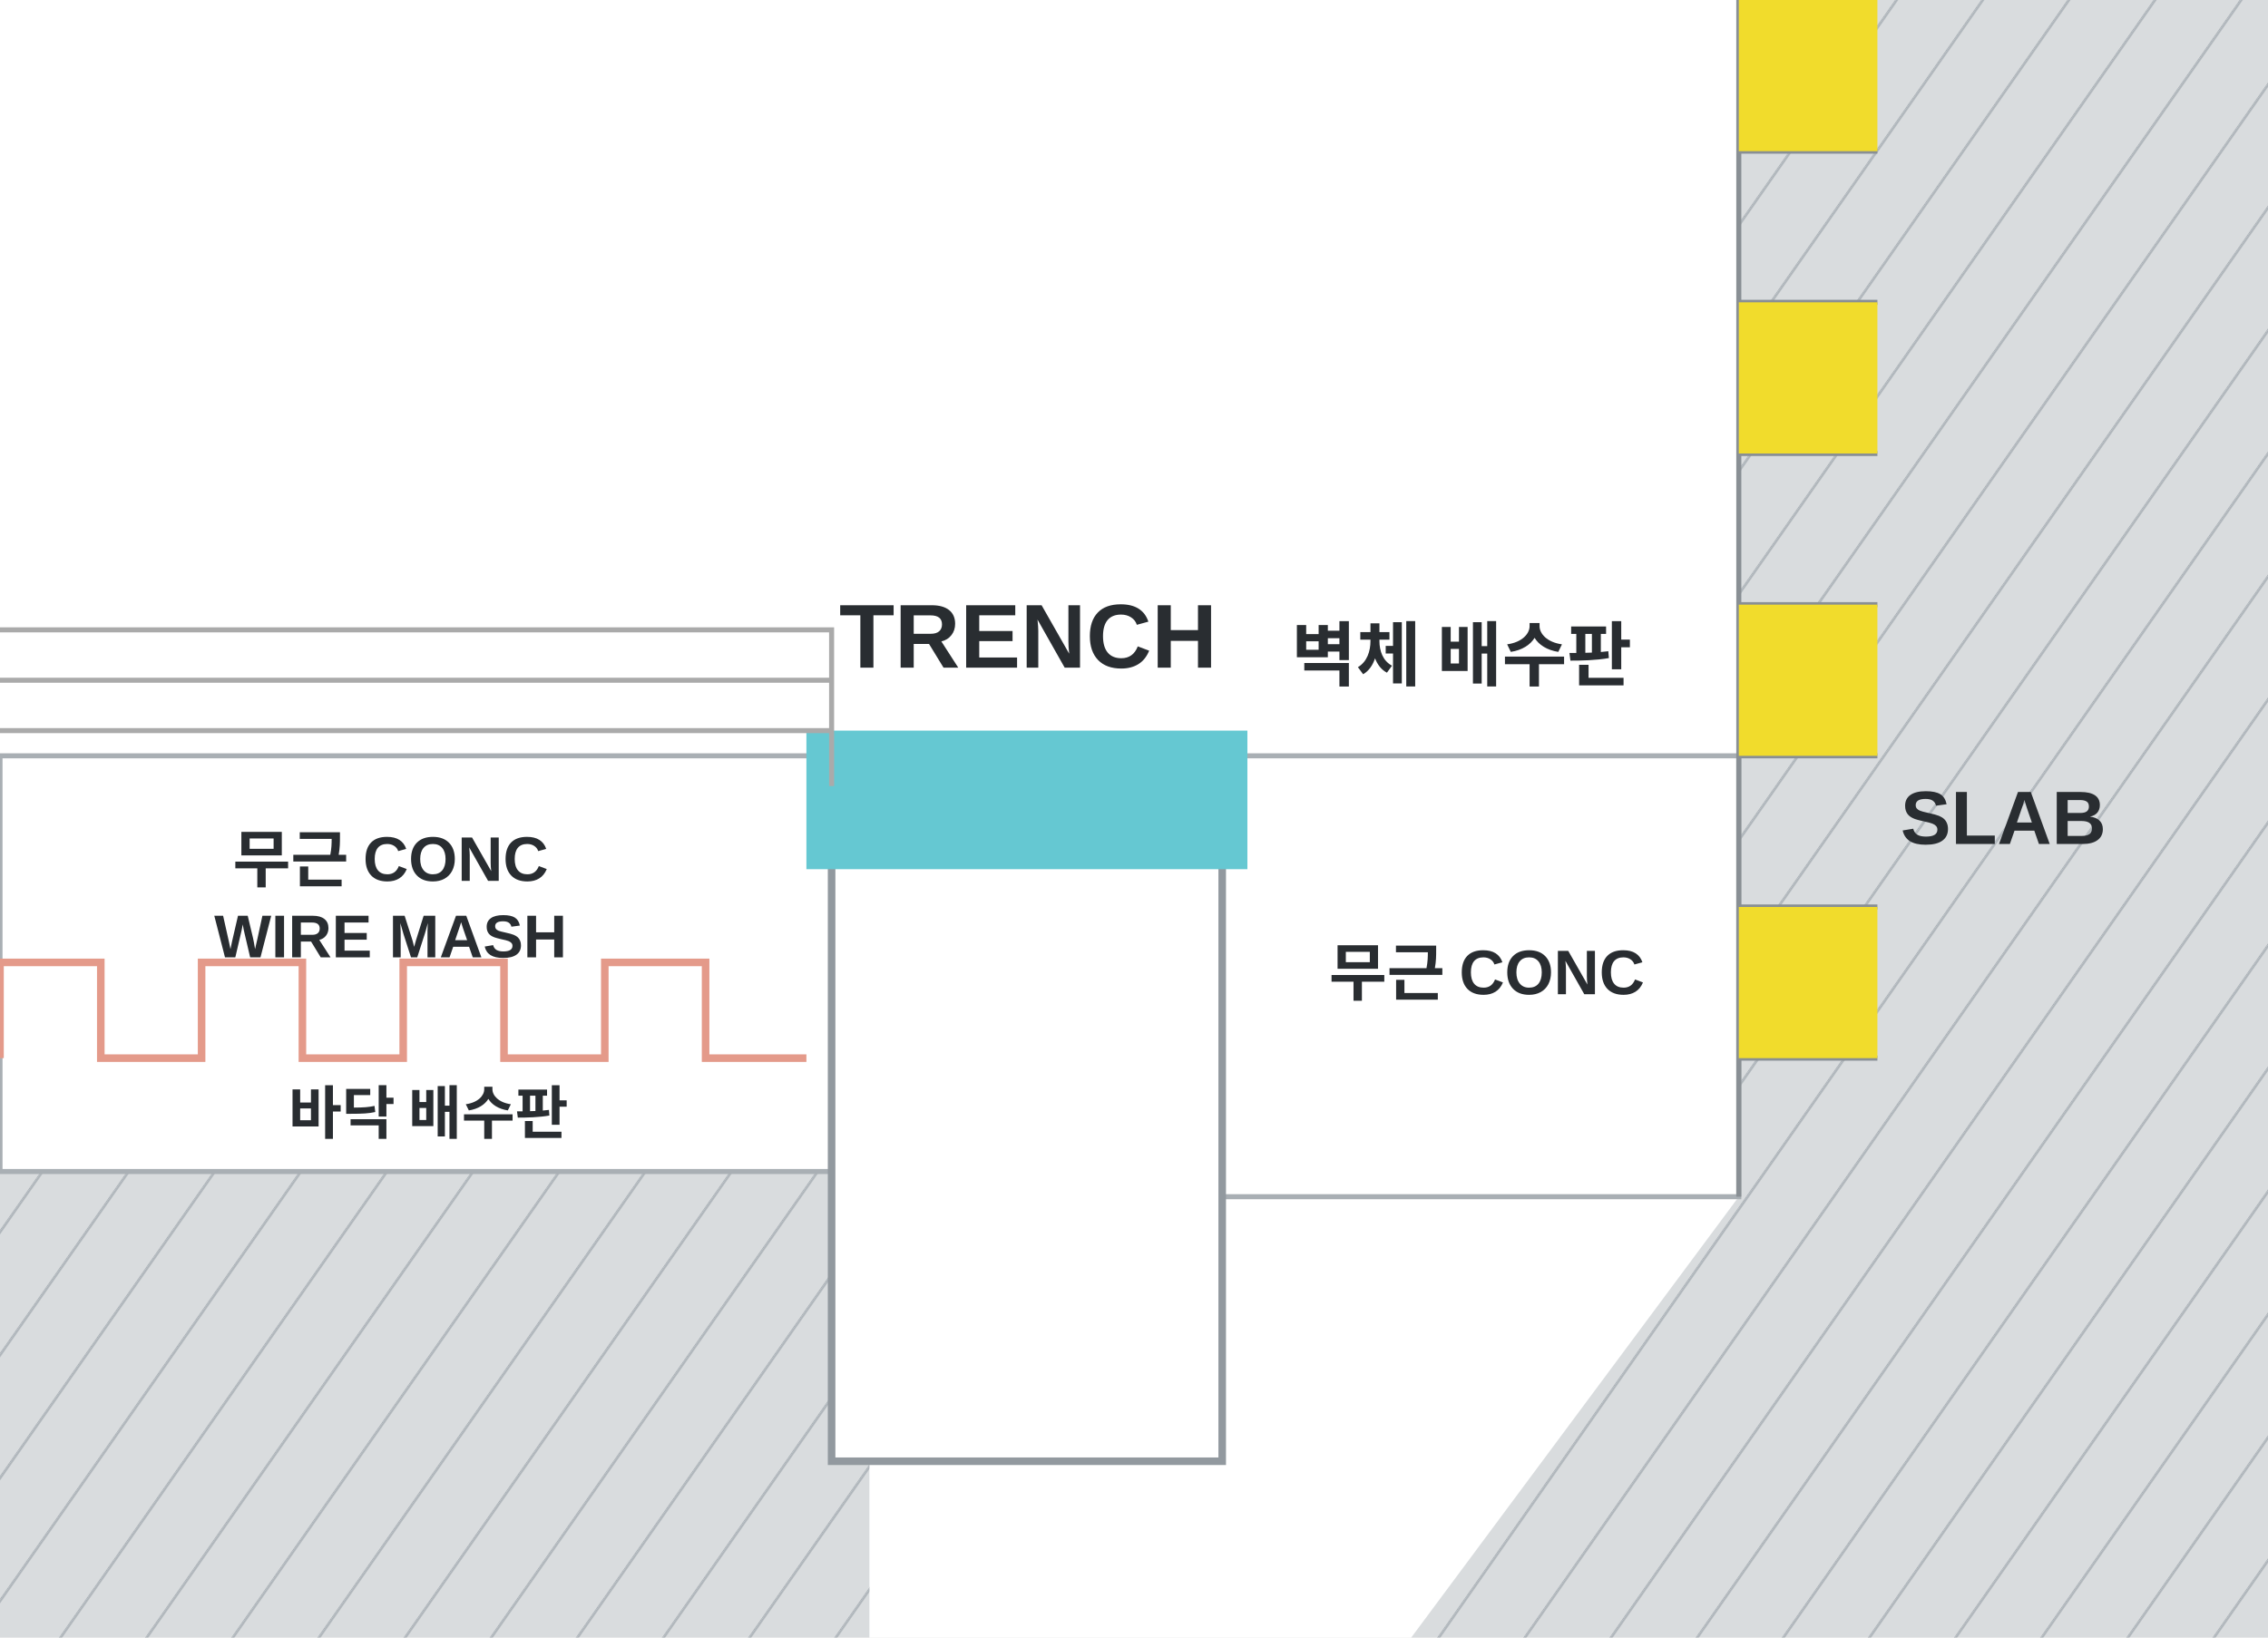
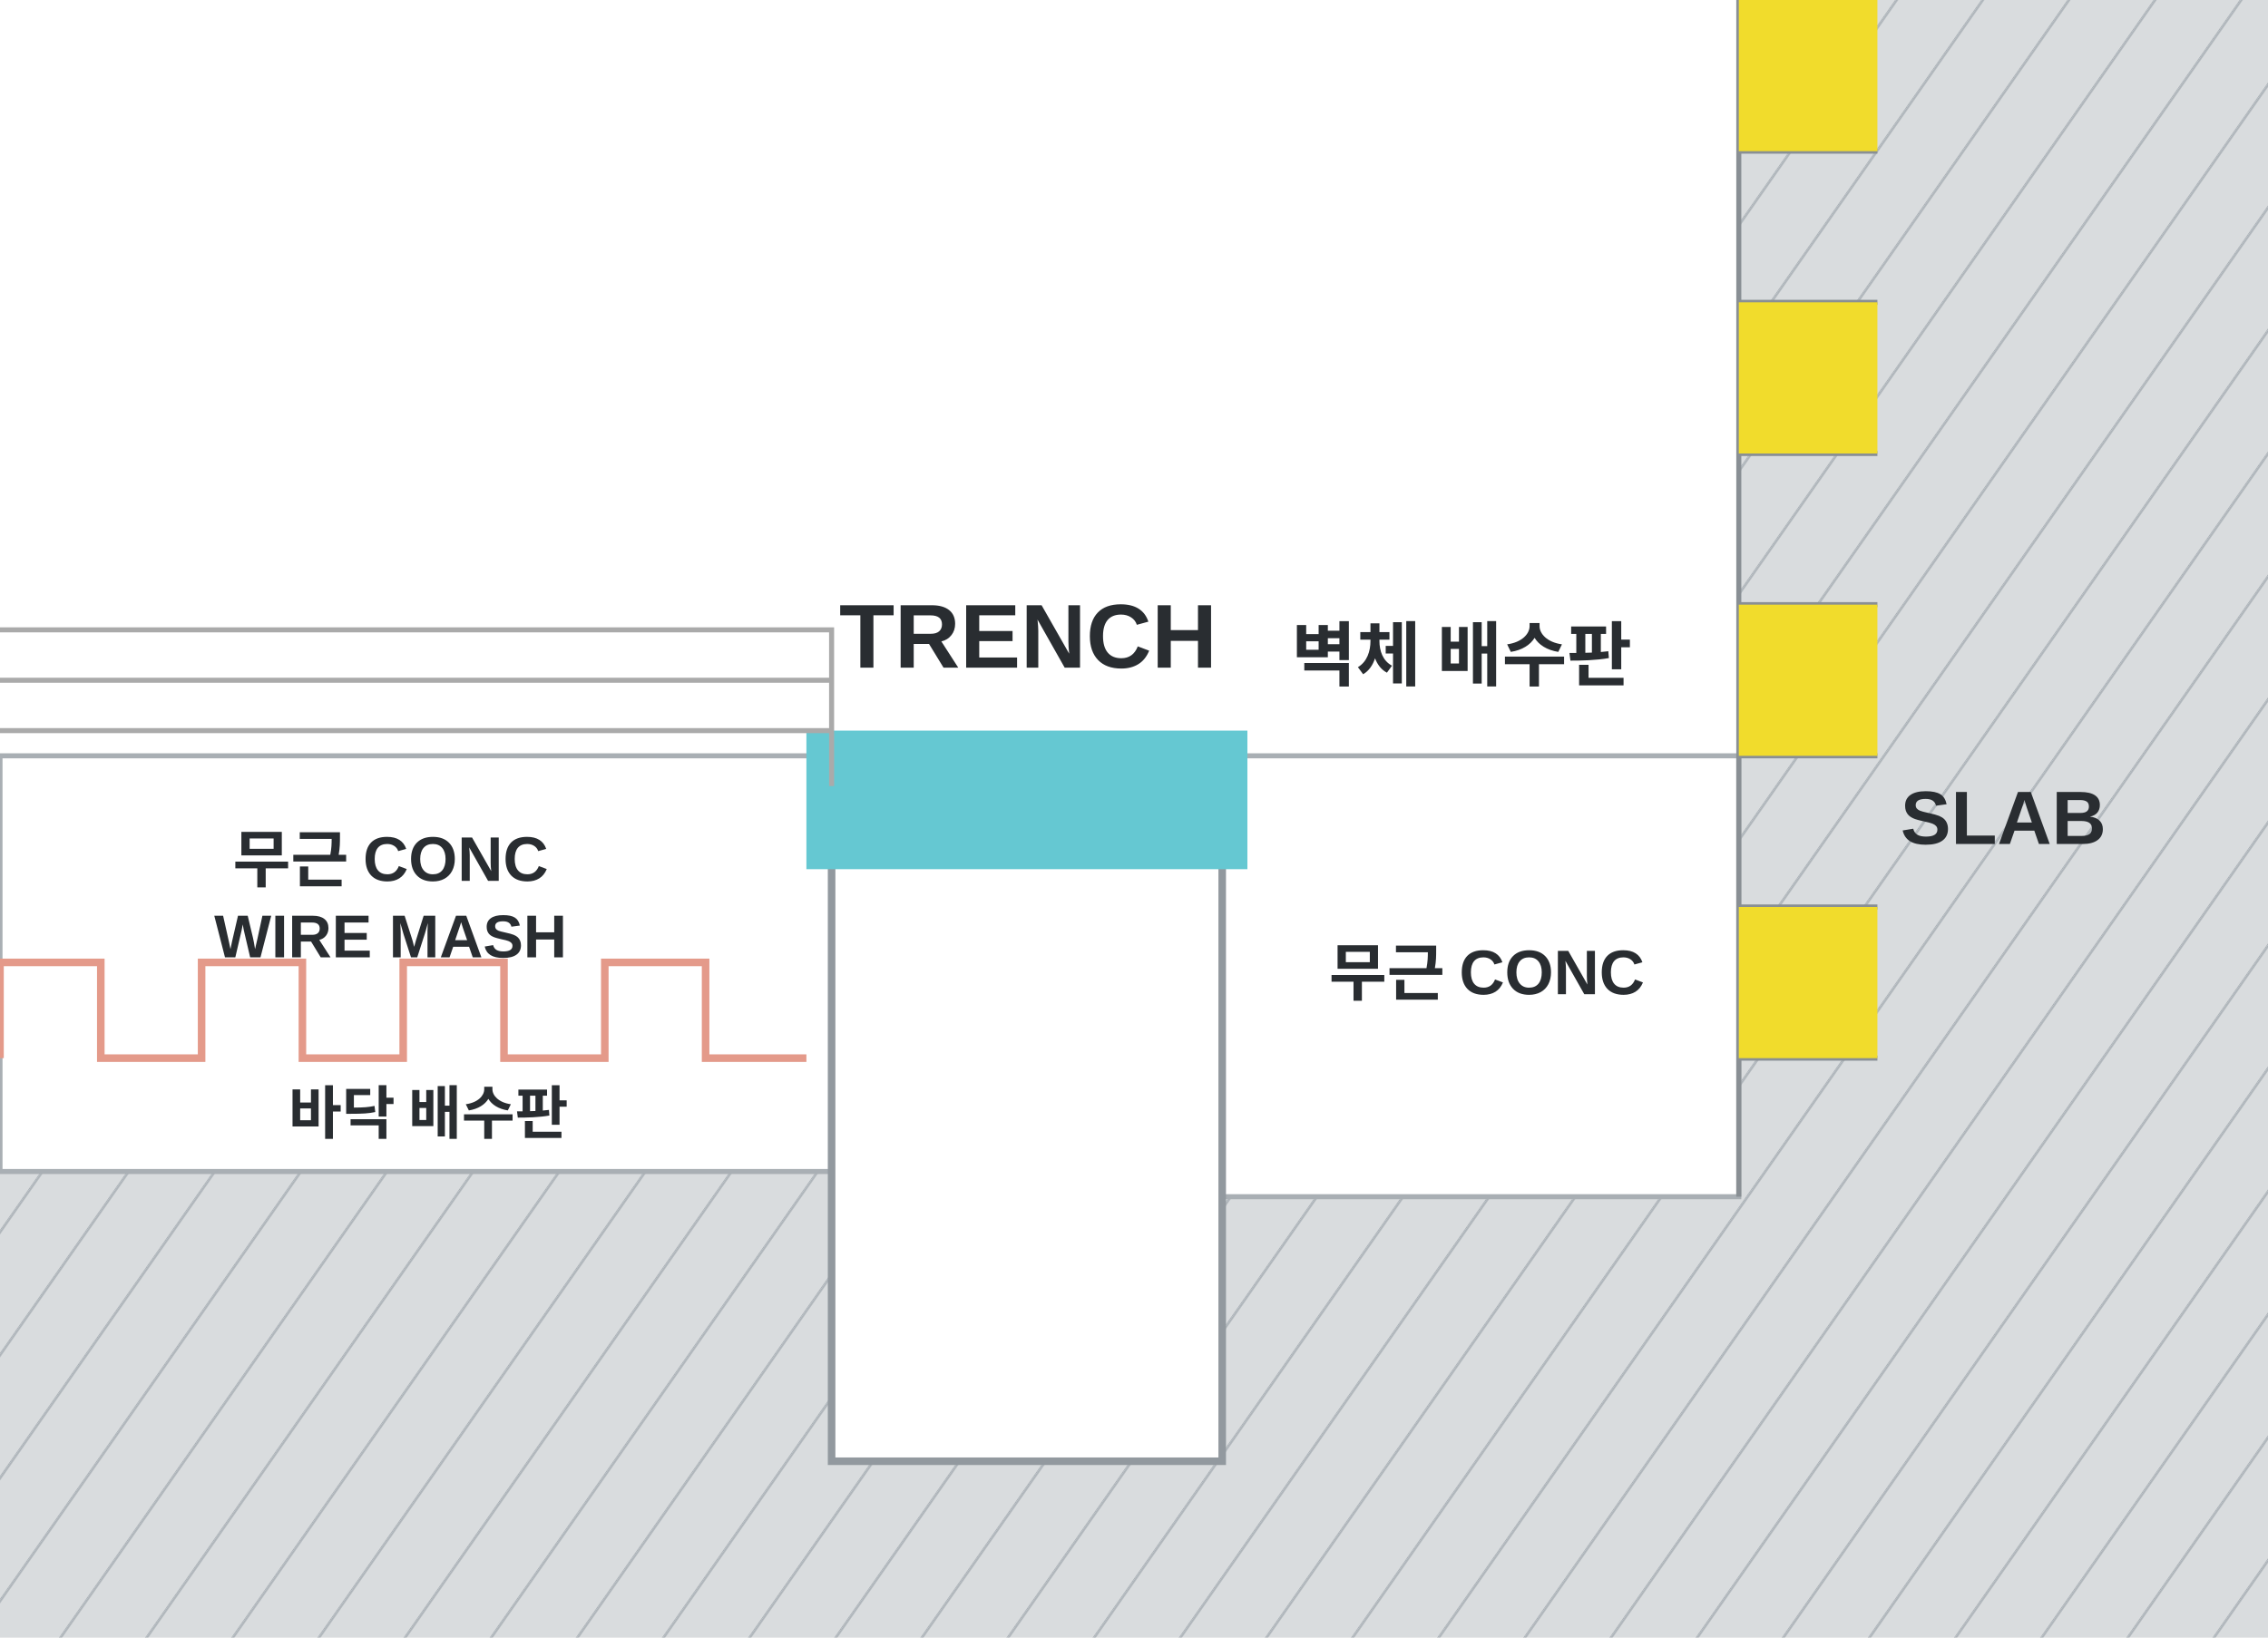
<svg xmlns="http://www.w3.org/2000/svg" viewBox="0 0 900 650">
  <defs>
    <pattern id="h" width="28" height="28" patternUnits="userSpaceOnUse" patternTransform="rotate(35)">
      <path d="M0 0v28" stroke="#adb3b8" stroke-width="2" />
    </pattern>
  </defs>
  <rect width="900" height="650" fill="#fff" />
-   <path d="M690 0h210v650H560l130-175zM0 465h345v185H0z" fill="#d9dcde" />
-   <path d="M690 0h210v650H560l130-175zM0 465h345v185H0z" fill="url(#h)" />
+   <path d="M690 0h210v650H560l130-175zM0 465h345v185H0zM345 580h140V475h205L560 650H345z" fill="#d9dcde" />
+   <path d="M690 0h210v650H560l130-175zM0 465h345v185H0zM345 580h140V475h205L560 650H345z" fill="url(#h)" />
  <path d="M0 300h330v165H0zM485 300h205v175H485z" fill="#fff" stroke="#a9afb4" stroke-width="2" />
  <path d="M330 310h155v270H330z" fill="#fff" stroke="#92999f" stroke-width="3" />
  <path d="M320 290h175v55H320z" fill="#65c8d2" />
  <path d="M0 250h330v62M0 270h330M0 290h330" fill="none" stroke="#aaa" stroke-width="2" />
  <path d="M0 420v-38h40v38h40v-38h40v38h40v-38h40v38h40v-38h40v38h40" fill="none" stroke="#e49a8a" stroke-width="3" />
  <g stroke="#898f94" stroke-width="2">
    <path d="M690 0v475M690 60h55M690 120h55M690 180h55M690 240h55M690 300h55M690 360h55M690 420h55" />
  </g>
  <g fill="#f1dc2c">
    <path d="M690 0h55v60h-55zM690 120h55v60h-55zM690 240h55v60h-55zM690 360h55v60h-55z" />
  </g>
  <g font-family="Noto Sans KR,Arial,sans-serif" font-weight="700" fill="#292d31">
    <text x="408" y="265" text-anchor="middle" font-size="36">TRENCH</text>
    <text x="580" y="270" text-anchor="middle" font-size="28">벽체 배수판</text>
    <text x="155" y="350" text-anchor="middle" font-size="25">무근 CONC</text>
    <text x="155" y="380" text-anchor="middle" font-size="24">WIRE MASH</text>
    <text x="170" y="450" text-anchor="middle" font-size="23">바닥 배수판</text>
    <text x="590" y="395" text-anchor="middle" font-size="25">무근 CONC</text>
    <text x="795" y="335" text-anchor="middle" font-size="30">SLAB</text>
  </g>
</svg>
